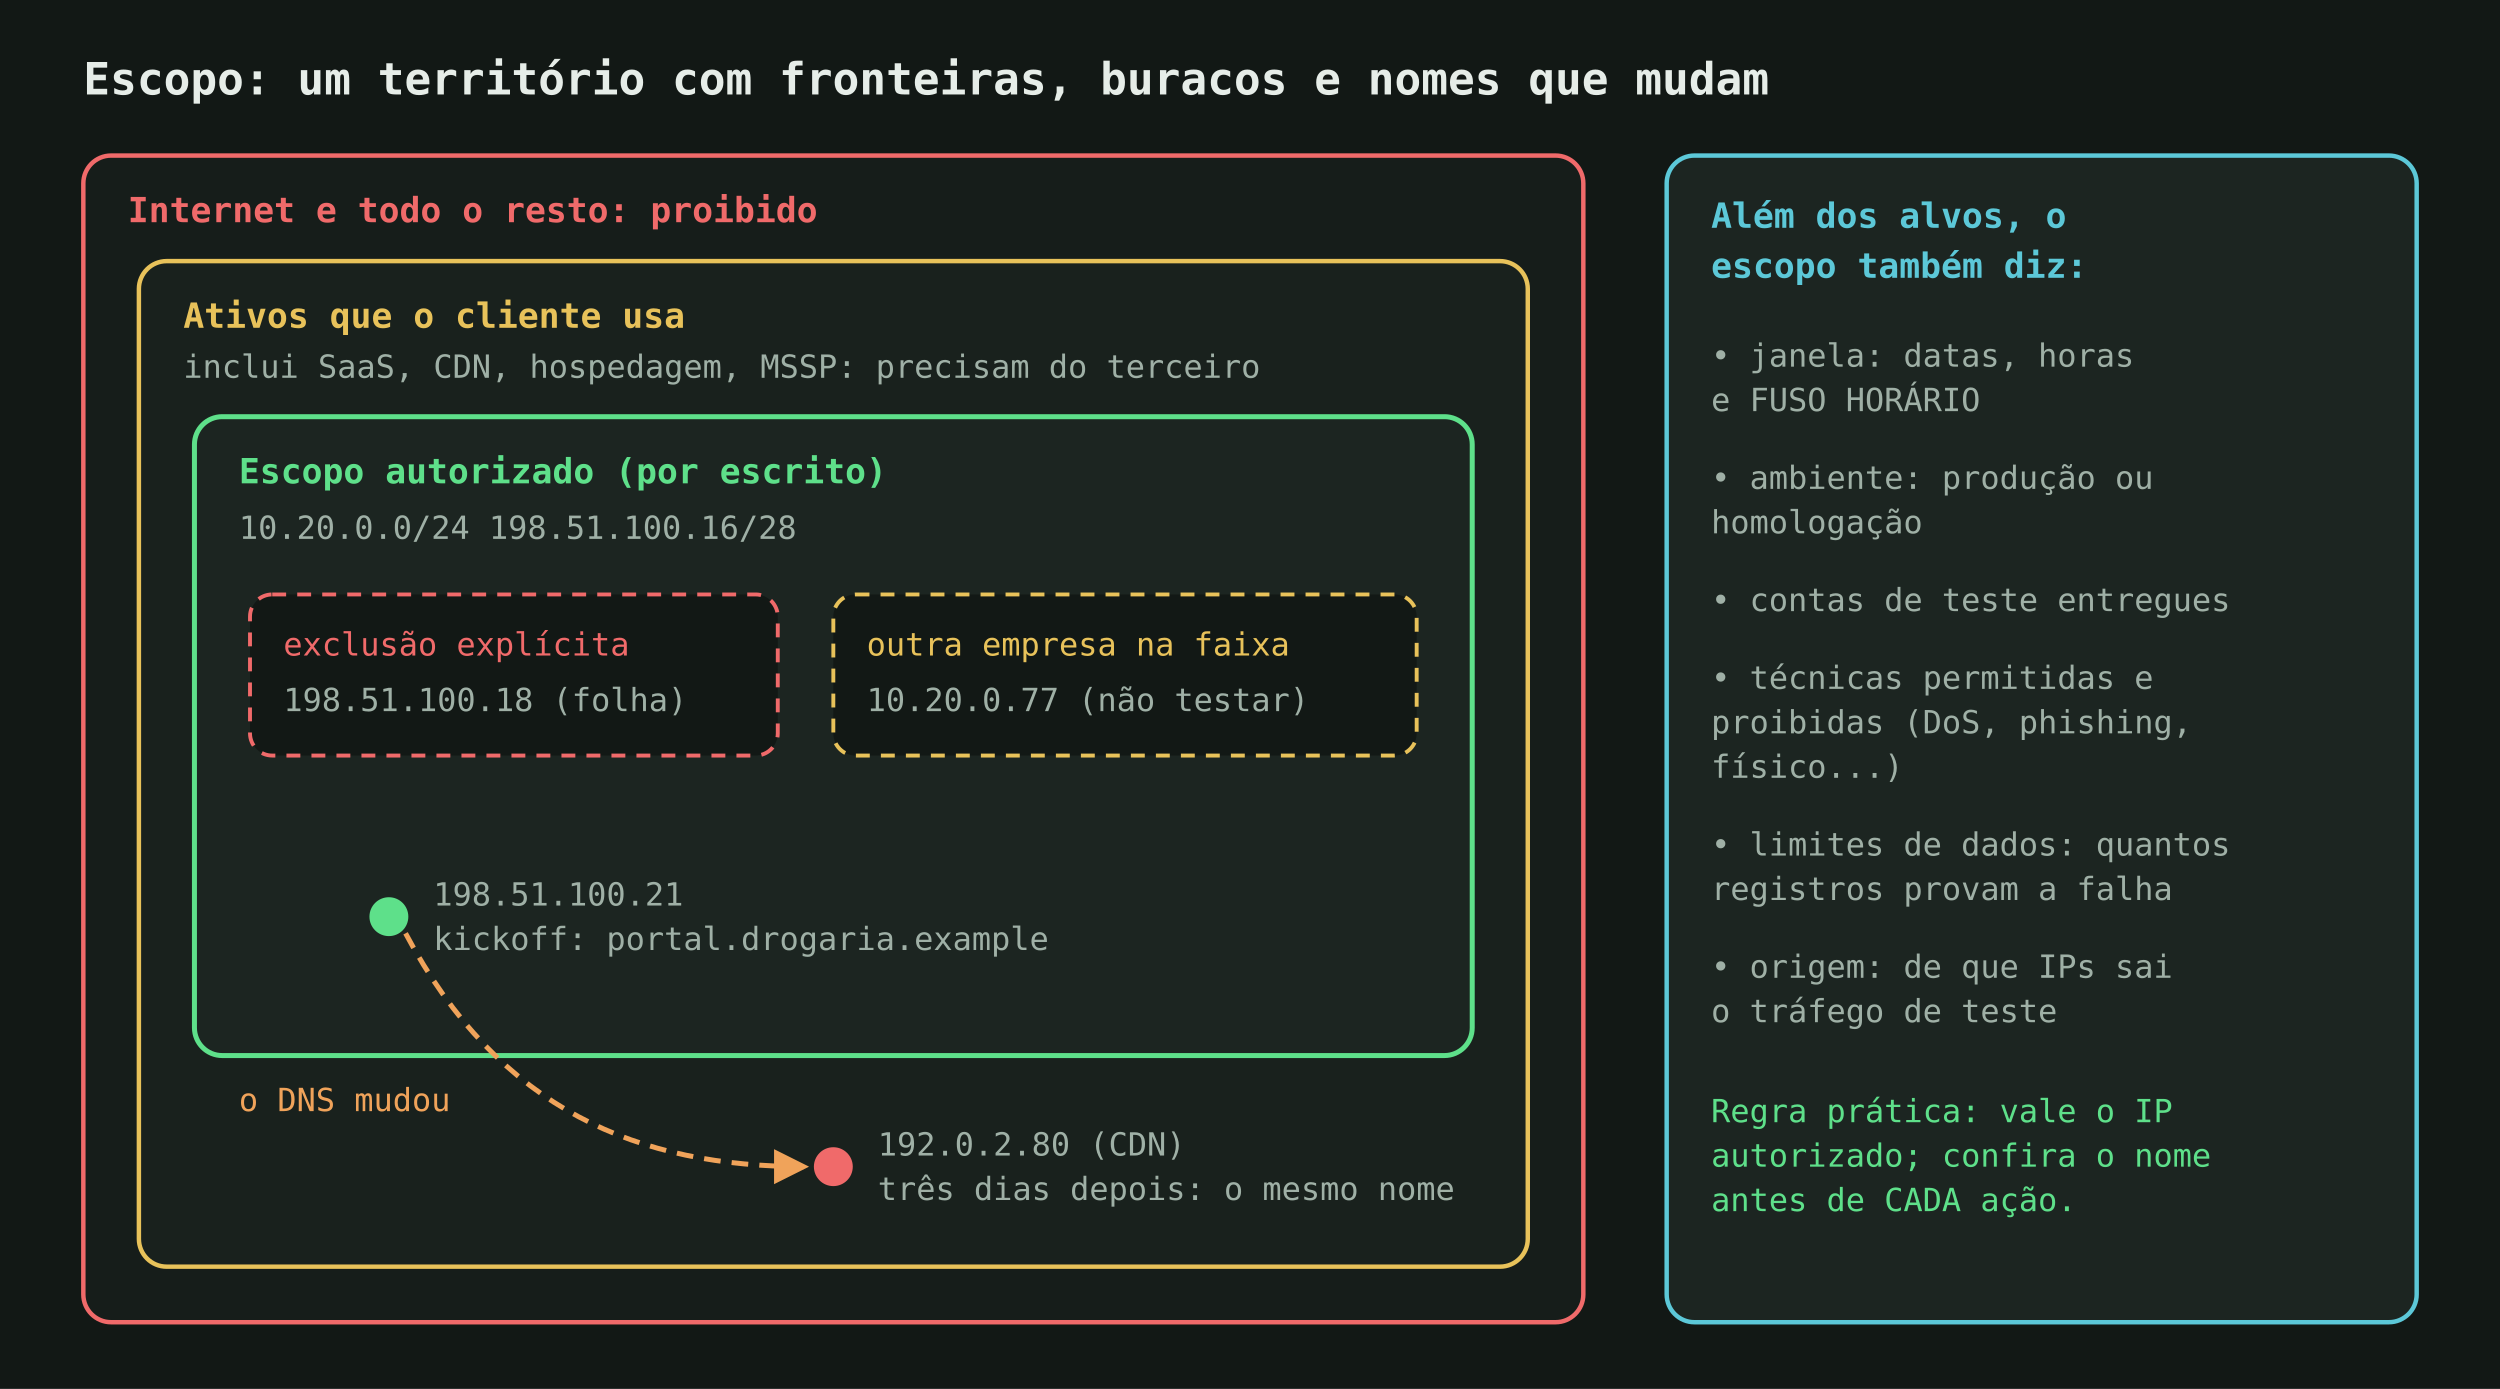
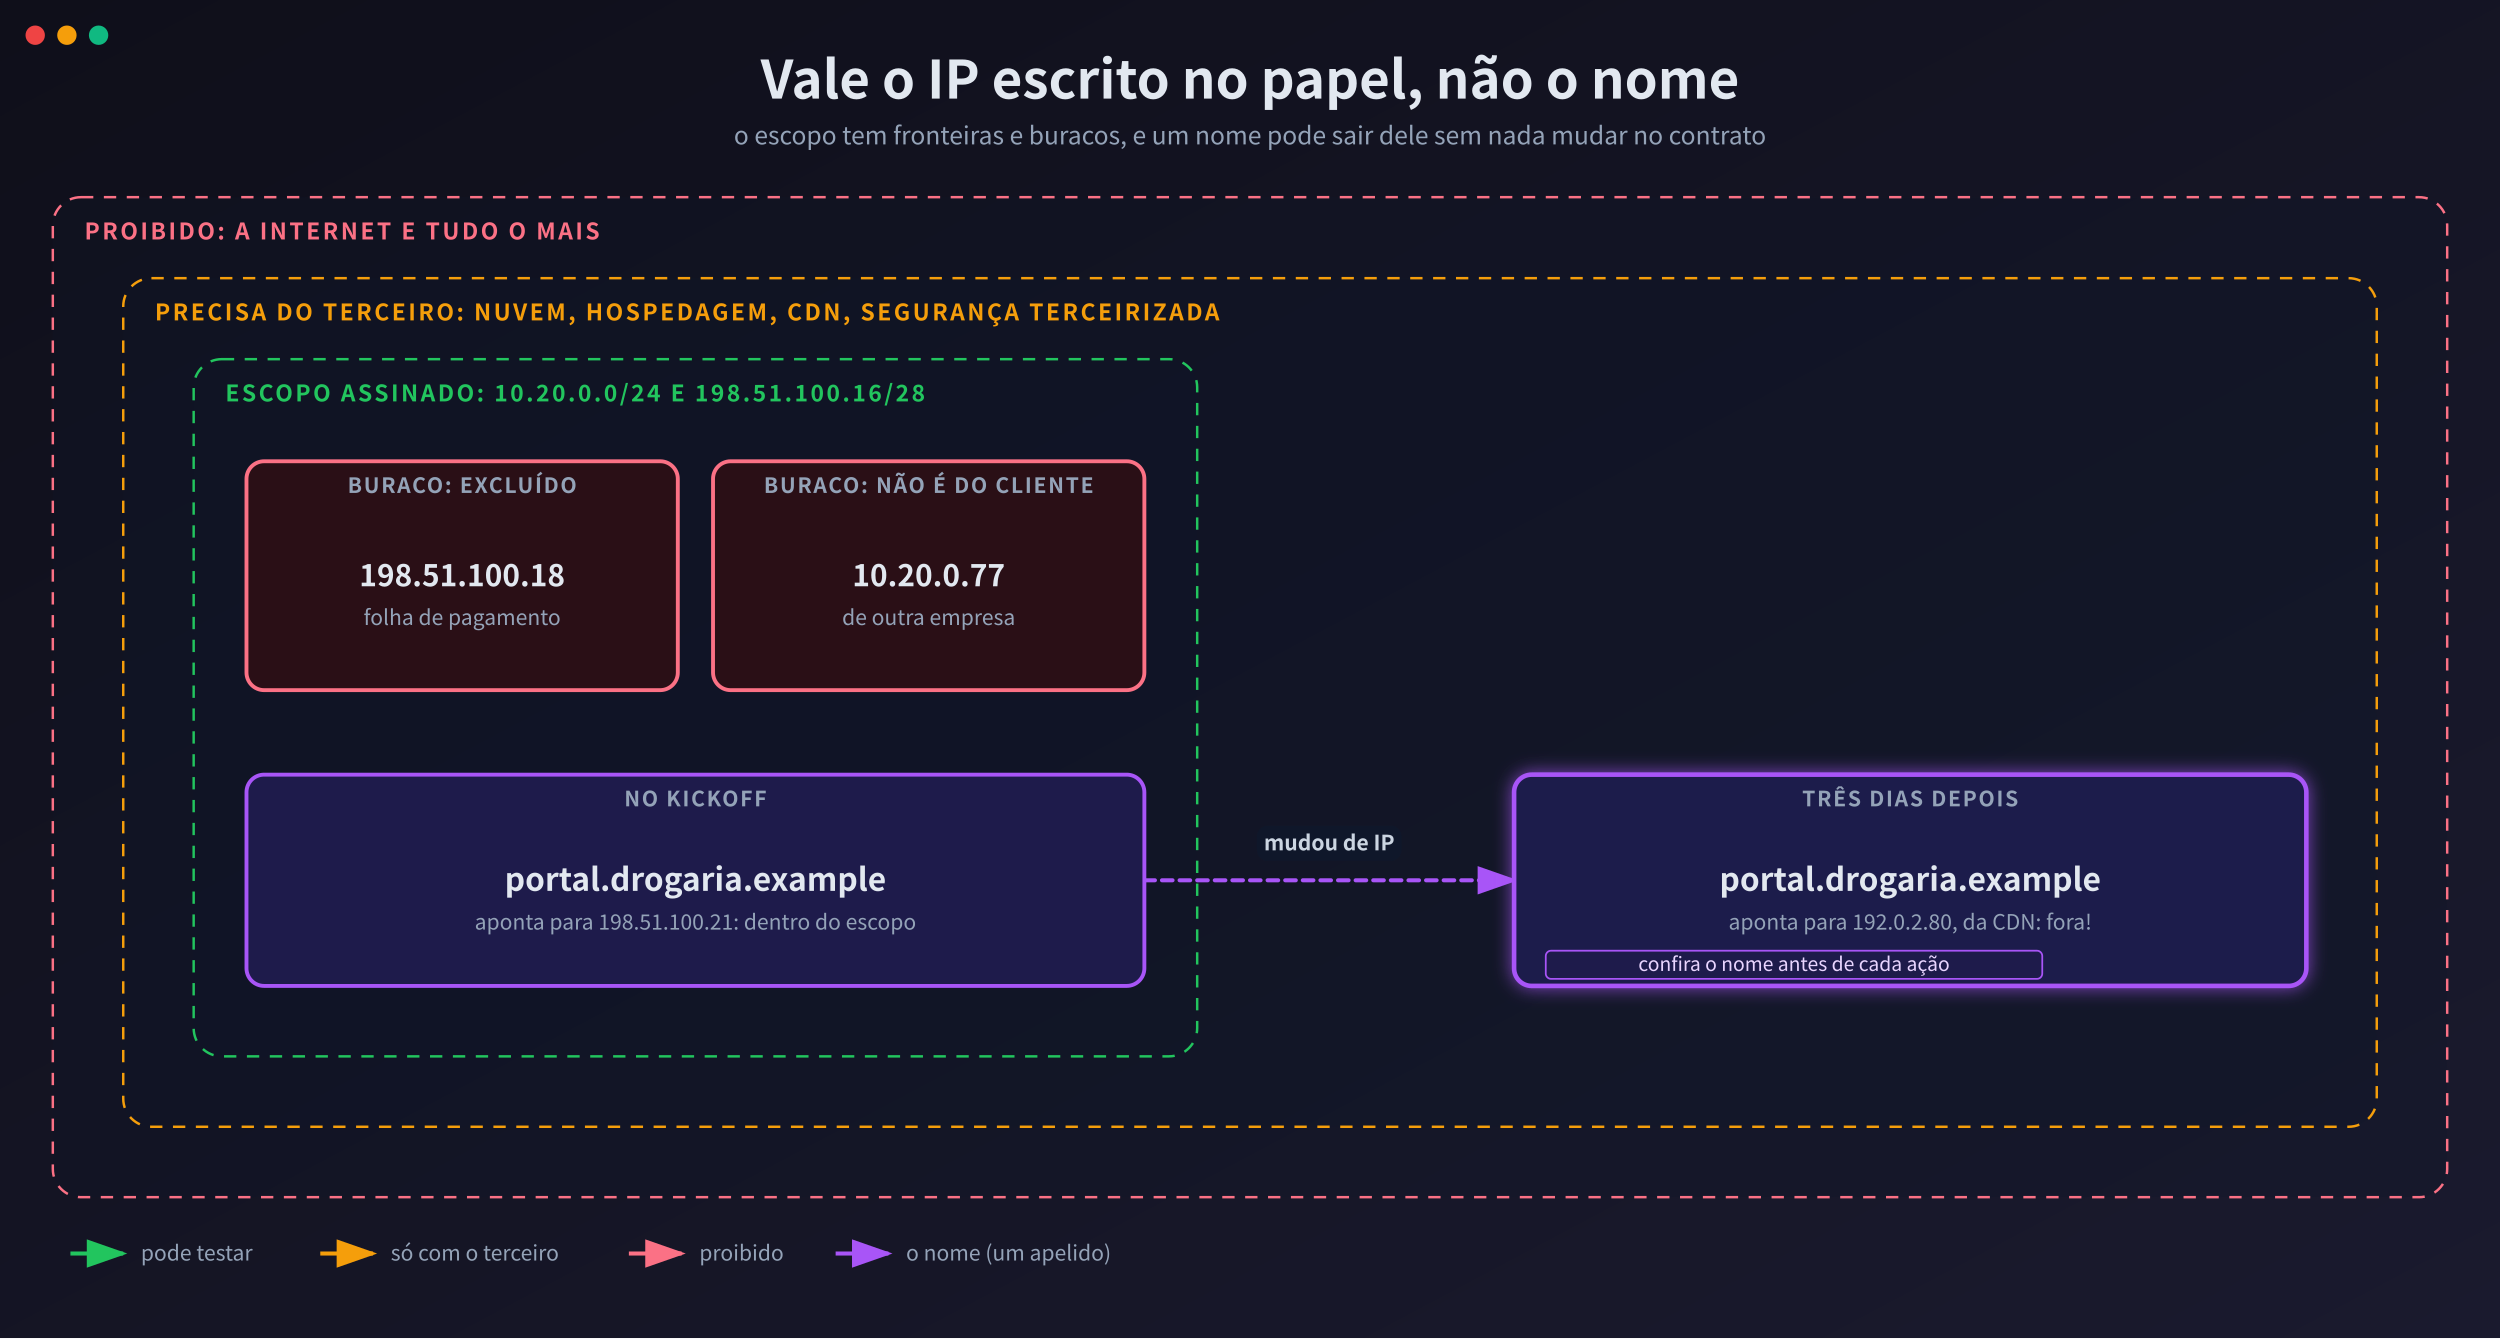
- <svg xmlns="http://www.w3.org/2000/svg" viewBox="0 0 900 500" role="img" aria-labelledby="t d">
-   <style>
-     text { font-family: ui-monospace, "DejaVu Sans Mono", Menlo, Consolas, monospace; fill: #e6ede8; white-space: pre; }
-     .t { font-size: 16px; font-weight: 700; }
-     .m { font-size: 12.5px; font-weight: 700; }
-     .s { font-size: 11.5px; fill: #9fb0a6; }
-     .box { fill: #1c2521; stroke-width: 1.6; }
-   </style>
+ <svg xmlns="http://www.w3.org/2000/svg" viewBox="0 0 1420 760" width="1420" height="760" data-generator="fireworks-tech-graph" data-schema-version="1" data-text-metrics="heuristic-v1" data-style-id="2" data-visual-theme="Dark Terminal" data-diagram-type="architecture" data-motion-scene="" data-semantic-profile="generic" data-semantic-valid="true" data-quality-profile="standard" data-max-bends-per-edge="12" data-max-total-bends="100" data-max-route-stretch="5.0" data-max-bridged-crossings="8" data-min-node-gap="0.0" data-min-container-gutter="0.0" data-min-label-clearance="2.0" data-min-segment-length="0.0">
  <defs>
-     <marker id="o" viewBox="0 0 10 10" refX="9" refY="5" markerWidth="7" markerHeight="7" orient="auto">
-       <path d="M0 0 L10 5 L0 10 z" fill="#f0a35a" />
+     <marker id="arrowA" markerWidth="10" markerHeight="7" refX="9" refY="3.5" orient="auto">
+       <polygon points="0 0, 10 3.5, 0 7" fill="#a855f7" />
    </marker>
+     <marker id="arrowB" markerWidth="10" markerHeight="7" refX="9" refY="3.5" orient="auto">
+       <polygon points="0 0, 10 3.5, 0 7" fill="#22c55e" />
+     </marker>
+     <marker id="arrowC" markerWidth="10" markerHeight="7" refX="9" refY="3.5" orient="auto">
+       <polygon points="0 0, 10 3.5, 0 7" fill="#38bdf8" />
+     </marker>
+     <marker id="arrowE" markerWidth="10" markerHeight="7" refX="9" refY="3.5" orient="auto">
+       <polygon points="0 0, 10 3.5, 0 7" fill="#fb7185" />
+     </marker>
+     <marker id="arrowF" markerWidth="10" markerHeight="7" refX="9" refY="3.5" orient="auto">
+       <polygon points="0 0, 10 3.5, 0 7" fill="#f59e0b" />
+     </marker>
+     <marker id="arrowG" markerWidth="10" markerHeight="7" refX="9" refY="3.5" orient="auto">
+       <polygon points="0 0, 10 3.5, 0 7" fill="#f97316" />
+     </marker>
+     <marker id="arrowH" markerWidth="10" markerHeight="7" refX="9" refY="3.5" orient="auto">
+       <polygon points="0 0, 10 3.5, 0 7" fill="#94a3b8" />
+     </marker>
+     <linearGradient id="terminalGradient" x1="0%" y1="0%" x2="100%" y2="100%">
+       <stop offset="0%" stop-color="#0f0f1a" />
+       <stop offset="100%" stop-color="#1a1a2e" />
+     </linearGradient>
+     <filter id="glowBlue" x="-30%" y="-30%" width="160%" height="160%">
+       <feDropShadow dx="0" dy="0" stdDeviation="5" flood-color="#3b82f6" flood-opacity="0.65" />
+     </filter>
+     <filter id="glowPurple" x="-30%" y="-30%" width="160%" height="160%">
+       <feDropShadow dx="0" dy="0" stdDeviation="5" flood-color="#a855f7" flood-opacity="0.72" />
+     </filter>
+     <filter id="glowGreen" x="-30%" y="-30%" width="160%" height="160%">
+       <feDropShadow dx="0" dy="0" stdDeviation="5" flood-color="#22c55e" flood-opacity="0.62" />
+     </filter>
+     <filter id="glowOrange" x="-30%" y="-30%" width="160%" height="160%">
+       <feDropShadow dx="0" dy="0" stdDeviation="5" flood-color="#f97316" flood-opacity="0.62" />
+     </filter>
+     <style>
+     text { font-family: 'SF Mono', 'Fira Code', Menlo, 'Noto Sans CJK SC', 'Microsoft YaHei', 'SimHei', monospace; }
+     .title { font-size: 30px; font-weight: 700; fill: #e2e8f0; }
+     .subtitle { font-size: 14px; font-weight: 500; fill: #94a3b8; }
+     .section { font-size: 13px; font-weight: 700; fill: #38bdf8; letter-spacing: 1.4px; }
+     .section-sub { font-size: 12px; font-weight: 500; fill: #94a3b8; }
+     .node-title { font-weight: 700; fill: #e2e8f0; }
+     .node-sub { font-weight: 500; fill: #94a3b8; }
+     .node-type { font-size: 12px; font-weight: 700; fill: #94a3b8; letter-spacing: 0.08em; }
+     .arrow-label { font-size: 12px; font-weight: 600; fill: #cbd5e1; }
+     .legend { font-size: 12px; font-weight: 500; fill: #94a3b8; }
+     .footnote { font-size: 12px; font-weight: 500; fill: #94a3b8; }
+     .metric-label { font-size: 8.5px; font-weight: 700; fill: #94a3b8; text-transform: uppercase; }
+     .metric-value { font-size: 9.5px; font-weight: 700; fill: #e2e8f0; }
+     </style>
  </defs>
-   <rect width="900" height="500" fill="#121815" />
-   <text class="t" x="30" y="34">Escopo: um território com fronteiras, buracos e nomes que mudam</text>
-   <rect x="30" y="56" width="540" height="420" rx="10" fill="#161d1a" stroke="#f06a6a" stroke-width="1.6" />
-   <text class="m" x="46" y="80" style="fill:#f06a6a">Internet e todo o resto: proibido</text>
-   <rect x="50" y="94" width="500" height="362" rx="10" fill="#19211d" stroke="#e8c25a" stroke-width="1.6" />
-   <text class="m" x="66" y="118" style="fill:#e8c25a">Ativos que o cliente usa</text>
-   <text class="s" x="66" y="136">inclui SaaS, CDN, hospedagem, MSSP: precisam do terceiro</text>
-   <rect x="70" y="150" width="460" height="230" rx="10" fill="#1c2521" stroke="#5ee08a" stroke-width="1.8" />
-   <text class="m" x="86" y="174" style="fill:#5ee08a">Escopo autorizado (por escrito)</text>
-   <text class="s" x="86" y="194">10.20.0.0/24   198.51.100.16/28</text>
-   <rect x="90" y="214" width="190" height="58" rx="8" fill="#121815" stroke="#f06a6a" stroke-width="1.4" stroke-dasharray="5 4" />
-   <text class="s" x="102" y="236" style="fill:#f06a6a">exclusão explícita</text>
-   <text class="s" x="102" y="256">198.51.100.18 (folha)</text>
-   <rect x="300" y="214" width="210" height="58" rx="8" fill="#121815" stroke="#e8c25a" stroke-width="1.4" stroke-dasharray="5 4" />
-   <text class="s" x="312" y="236" style="fill:#e8c25a">outra empresa na faixa</text>
-   <text class="s" x="312" y="256">10.20.0.77 (não testar)</text>
-   <circle cx="140" cy="330" r="7" fill="#5ee08a" />
-   <text class="s" x="156" y="326">198.51.100.21</text>
-   <text class="s" x="156" y="342">kickoff: portal.drogaria.example</text>
-   <circle cx="300" cy="420" r="7" fill="#f06a6a" />
-   <text class="s" x="316" y="416">192.0.2.80 (CDN)</text>
-   <text class="s" x="316" y="432">três dias depois: o mesmo nome</text>
-   <path d="M146 336 C 180 400, 230 420, 290 420" fill="none" stroke="#f0a35a" stroke-width="1.8" stroke-dasharray="6 4" marker-end="url(#o)" />
-   <text class="s" x="86" y="400" style="fill:#f0a35a">o DNS mudou</text>
-   <rect class="box" x="600" y="56" width="270" height="420" rx="10" style="stroke:#5cc8d8" />
-   <text class="m" x="616" y="82" style="fill:#5cc8d8">Além dos alvos, o</text>
-   <text class="m" x="616" y="100" style="fill:#5cc8d8">escopo também diz:</text>
-   <text class="s" x="616" y="132">• janela: datas, horas</text>
-   <text class="s" x="616" y="148">  e FUSO HORÁRIO</text>
-   <text class="s" x="616" y="176">• ambiente: produção ou</text>
-   <text class="s" x="616" y="192">  homologação</text>
-   <text class="s" x="616" y="220">• contas de teste entregues</text>
-   <text class="s" x="616" y="248">• técnicas permitidas e</text>
-   <text class="s" x="616" y="264">  proibidas (DoS, phishing,</text>
-   <text class="s" x="616" y="280">  físico...)</text>
-   <text class="s" x="616" y="308">• limites de dados: quantos</text>
-   <text class="s" x="616" y="324">  registros provam a falha</text>
-   <text class="s" x="616" y="352">• origem: de que IPs sai</text>
-   <text class="s" x="616" y="368">  o tráfego de teste</text>
-   <text class="s" x="616" y="404" style="fill:#5ee08a">Regra prática: vale o IP</text>
-   <text class="s" x="616" y="420" style="fill:#5ee08a">autorizado; confira o nome</text>
-   <text class="s" x="616" y="436" style="fill:#5ee08a">antes de CADA ação.</text>
+   <rect data-graph-role="background" width="1420.0" height="760.0" fill="url(#terminalGradient)" />
+   <circle cx="20.0" cy="20" r="5.5" fill="#ef4444" />
+   <circle cx="38.0" cy="20" r="5.5" fill="#f59e0b" />
+   <circle cx="56.0" cy="20" r="5.5" fill="#10b981" />
+   <text x="710.0" y="56" text-anchor="middle" class="title">Vale o IP escrito no papel, não o nome</text>
+   <text x="710.0" y="82" text-anchor="middle" class="subtitle">o escopo tem fronteiras e buracos, e um nome pode sair dele sem nada mudar no contrato</text>
+   <g id="proibido" data-graph-role="container" data-container-id="proibido" data-semantic-role="boundary" data-graph-bounds="30,112,1390,680">
+     <rect data-graph-role="container" x="30.0" y="112.0" width="1360.0" height="568.0" rx="16.0" fill="rgba(15,23,42,0.28)" stroke="#fb7185" stroke-width="1.4" stroke-dasharray="7 6" />
+     <text x="48.0" y="136.0" class="section">
+       <tspan fill="#fb7185">PROIBIDO: A INTERNET E TUDO O MAIS</tspan>
+     </text>
+     <rect id="proibido-header" data-graph-role="reserved" data-reserved-kind="container-header" x="38" y="118" width="255.42" height="30" fill="none" stroke="none" />
+   </g>
+   <g id="terceiro" data-graph-role="container" data-container-id="terceiro" data-semantic-role="boundary" data-graph-bounds="70,158,1350,640">
+     <rect data-graph-role="container" x="70.0" y="158.0" width="1280.0" height="482.0" rx="16.0" fill="rgba(15,23,42,0.28)" stroke="#f59e0b" stroke-width="1.4" stroke-dasharray="7 6" />
+     <text x="88.0" y="182.0" class="section">
+       <tspan fill="#f59e0b">PRECISA DO TERCEIRO: NUVEM, HOSPEDAGEM, CDN, SEGURANÇA TERCEIRIZADA</tspan>
+     </text>
+     <rect id="terceiro-header" data-graph-role="reserved" data-reserved-kind="container-header" x="78" y="164" width="494.36" height="30" fill="none" stroke="none" />
+   </g>
+   <g id="escopo" data-graph-role="container" data-container-id="escopo" data-semantic-role="boundary" data-graph-bounds="110,204,680,600">
+     <rect data-graph-role="container" x="110.0" y="204.0" width="570.0" height="396.0" rx="16.0" fill="rgba(15,23,42,0.28)" stroke="#22c55e" stroke-width="1.4" stroke-dasharray="7 6" />
+     <text x="128.0" y="228.0" class="section">
+       <tspan fill="#22c55e">ESCOPO ASSINADO: 10.20.0.0/24 E 198.51.100.16/28</tspan>
+     </text>
+     <rect id="escopo-header" data-graph-role="reserved" data-reserved-kind="container-header" x="118" y="210" width="353.44" height="30" fill="none" stroke="none" />
+   </g>
+   <path id="drift" data-graph-role="edge" data-edge-id="drift" data-source="antes" data-target="depois" data-edge-kind="flow" data-topic-id="" data-flow="" data-motion-role="" data-motion-stage="" data-motion-order="" data-protocol="" data-via="" data-critical-path-id="" data-critical-hop="" data-critical-hops="" data-critical="false" data-bends="0" data-route-stretch="1.0" data-bridges="" d="M 650,500 L 860,500" fill="none" stroke="#a855f7" stroke-width="2.3" stroke-linecap="round" stroke-linejoin="round" marker-end="url(#arrowA)" stroke-dasharray="6,4" />
+   <g id="node-ex1" data-graph-role="node" data-node-id="ex1" data-semantic-role="rect" data-motion-role="" data-motion-stage="" data-motion-order="" data-parent="escopo" data-deployment-id="" data-topic-id="" data-span-id="" data-station-order="" data-status="" data-start-ms="" data-duration-ms="" data-parent-span="" data-graph-bounds="140,262,385,392">
+     <rect x="140.0" y="262.0" width="245.0" height="130.0" rx="10.0" fill="#2a0f16" stroke="#fb7185" stroke-width="2.2" />
+     <text x="262.5" y="280.0" text-anchor="middle" class="node-type">BURACO: EXCLUÍDO</text>
+     <text data-text-role="title" data-full-text="198.51.100.18" data-text-max-width="221.0" x="262.5" y="333.0" text-anchor="middle" class="node-title" font-size="17.0">198.51.100.18</text>
+     <text data-text-role="subtitle" data-full-text="folha de pagamento" data-text-max-width="221.0" x="262.5" y="355.0" text-anchor="middle" class="node-sub" font-size="12">folha de pagamento</text>
+   </g>
+   <g id="node-ex2" data-graph-role="node" data-node-id="ex2" data-semantic-role="rect" data-motion-role="" data-motion-stage="" data-motion-order="" data-parent="escopo" data-deployment-id="" data-topic-id="" data-span-id="" data-station-order="" data-status="" data-start-ms="" data-duration-ms="" data-parent-span="" data-graph-bounds="405,262,650,392">
+     <rect x="405.0" y="262.0" width="245.0" height="130.0" rx="10.0" fill="#2a0f16" stroke="#fb7185" stroke-width="2.2" />
+     <text x="527.5" y="280.0" text-anchor="middle" class="node-type">BURACO: NÃO É DO CLIENTE</text>
+     <text data-text-role="title" data-full-text="10.20.0.77" data-text-max-width="221.0" x="527.5" y="333.0" text-anchor="middle" class="node-title" font-size="17.0">10.20.0.77</text>
+     <text data-text-role="subtitle" data-full-text="de outra empresa" data-text-max-width="221.0" x="527.5" y="355.0" text-anchor="middle" class="node-sub" font-size="12">de outra empresa</text>
+   </g>
+   <g id="node-antes" data-graph-role="node" data-node-id="antes" data-semantic-role="rect" data-motion-role="" data-motion-stage="" data-motion-order="" data-parent="escopo" data-deployment-id="" data-topic-id="" data-span-id="" data-station-order="" data-status="" data-start-ms="" data-duration-ms="" data-parent-span="" data-graph-bounds="140,440,650,560">
+     <rect x="140.0" y="440.0" width="510.0" height="120.0" rx="10.0" fill="#1e1b4b" stroke="#a855f7" stroke-width="2.2" />
+     <text x="395.0" y="458.0" text-anchor="middle" class="node-type">NO KICKOFF</text>
+     <text data-text-role="title" data-full-text="portal.drogaria.example" data-text-max-width="486.0" x="395.0" y="506.0" text-anchor="middle" class="node-title" font-size="18.0">portal.drogaria.example</text>
+     <text data-text-role="subtitle" data-full-text="aponta para 198.51.100.21: dentro do escopo" data-text-max-width="486.0" x="395.0" y="528.0" text-anchor="middle" class="node-sub" font-size="12">aponta para 198.51.100.21: dentro do escopo</text>
+   </g>
+   <g id="node-depois" data-graph-role="node" data-node-id="depois" data-semantic-role="rect" data-motion-role="" data-motion-stage="" data-motion-order="" data-parent="terceiro" data-deployment-id="" data-topic-id="" data-span-id="" data-station-order="" data-status="" data-start-ms="" data-duration-ms="" data-parent-span="" data-graph-bounds="860,440,1310,560">
+     <rect x="860.0" y="440.0" width="450.0" height="120.0" rx="10.0" fill="#1e1b4b" stroke="#a855f7" stroke-width="2.6" filter="url(#glowPurple)" />
+     <text x="1085.0" y="458.0" text-anchor="middle" class="node-type">TRÊS DIAS DEPOIS</text>
+     <text data-text-role="title" data-full-text="portal.drogaria.example" data-text-max-width="426.0" x="1085.0" y="506.0" text-anchor="middle" class="node-title" font-size="18.0">portal.drogaria.example</text>
+     <text data-text-role="subtitle" data-full-text="aponta para 192.0.2.80, da CDN: fora!" data-text-max-width="426.0" x="1085.0" y="528.0" text-anchor="middle" class="node-sub" font-size="12">aponta para 192.0.2.80, da CDN: fora!</text>
+     <rect x="878.0" y="540.0" width="282" height="16" rx="3" fill="#1e1b4b" stroke="#a855f7" stroke-width="1" />
+     <text x="1019.0" y="551.5" text-anchor="middle" font-size="11" font-weight="500" fill="#e9d5ff">confira o nome antes de cada ação</text>
+   </g>
+   <g id="drift-label" data-graph-role="label" data-owner="drift" data-graph-bounds="713.92,469,796.08,489">
+     <rect x="713.92" y="469.0" width="82.16" height="20" rx="6" fill="#0f172a" opacity="0.92" />
+     <text x="755.0" y="483.0" text-anchor="middle" class="arrow-label">mudou de IP</text>
+   </g>
+   <g id="legend" data-graph-role="legend">
+     <rect id="legend-zone" data-graph-role="reserved" data-reserved-kind="legend" x="30" y="698" width="622.72" height="46" rx="10" fill="none" stroke="none" />
+     <line data-graph-role="decoration" x1="40.0" y1="712.0" x2="70.0" y2="712.0" stroke="#22c55e" stroke-width="2.3" marker-end="url(#arrowB)" />
+     <text data-graph-role="decoration" x="80.0" y="716.0" class="legend">pode testar</text>
+     <line data-graph-role="decoration" x1="181.92" y1="712.0" x2="211.92" y2="712.0" stroke="#f59e0b" stroke-width="2.3" marker-end="url(#arrowF)" />
+     <text data-graph-role="decoration" x="221.92" y="716.0" class="legend">só com o terceiro</text>
+     <line data-graph-role="decoration" x1="357.2" y1="712.0" x2="387.2" y2="712.0" stroke="#fb7185" stroke-width="2.3" marker-end="url(#arrowE)" />
+     <text data-graph-role="decoration" x="397.2" y="716.0" class="legend">proibido</text>
+     <line data-graph-role="decoration" x1="474.64" y1="712.0" x2="504.64" y2="712.0" stroke="#a855f7" stroke-width="2.3" marker-end="url(#arrowA)" />
+     <text data-graph-role="decoration" x="514.64" y="716.0" class="legend">o nome (um apelido)</text>
+   </g>
</svg>
